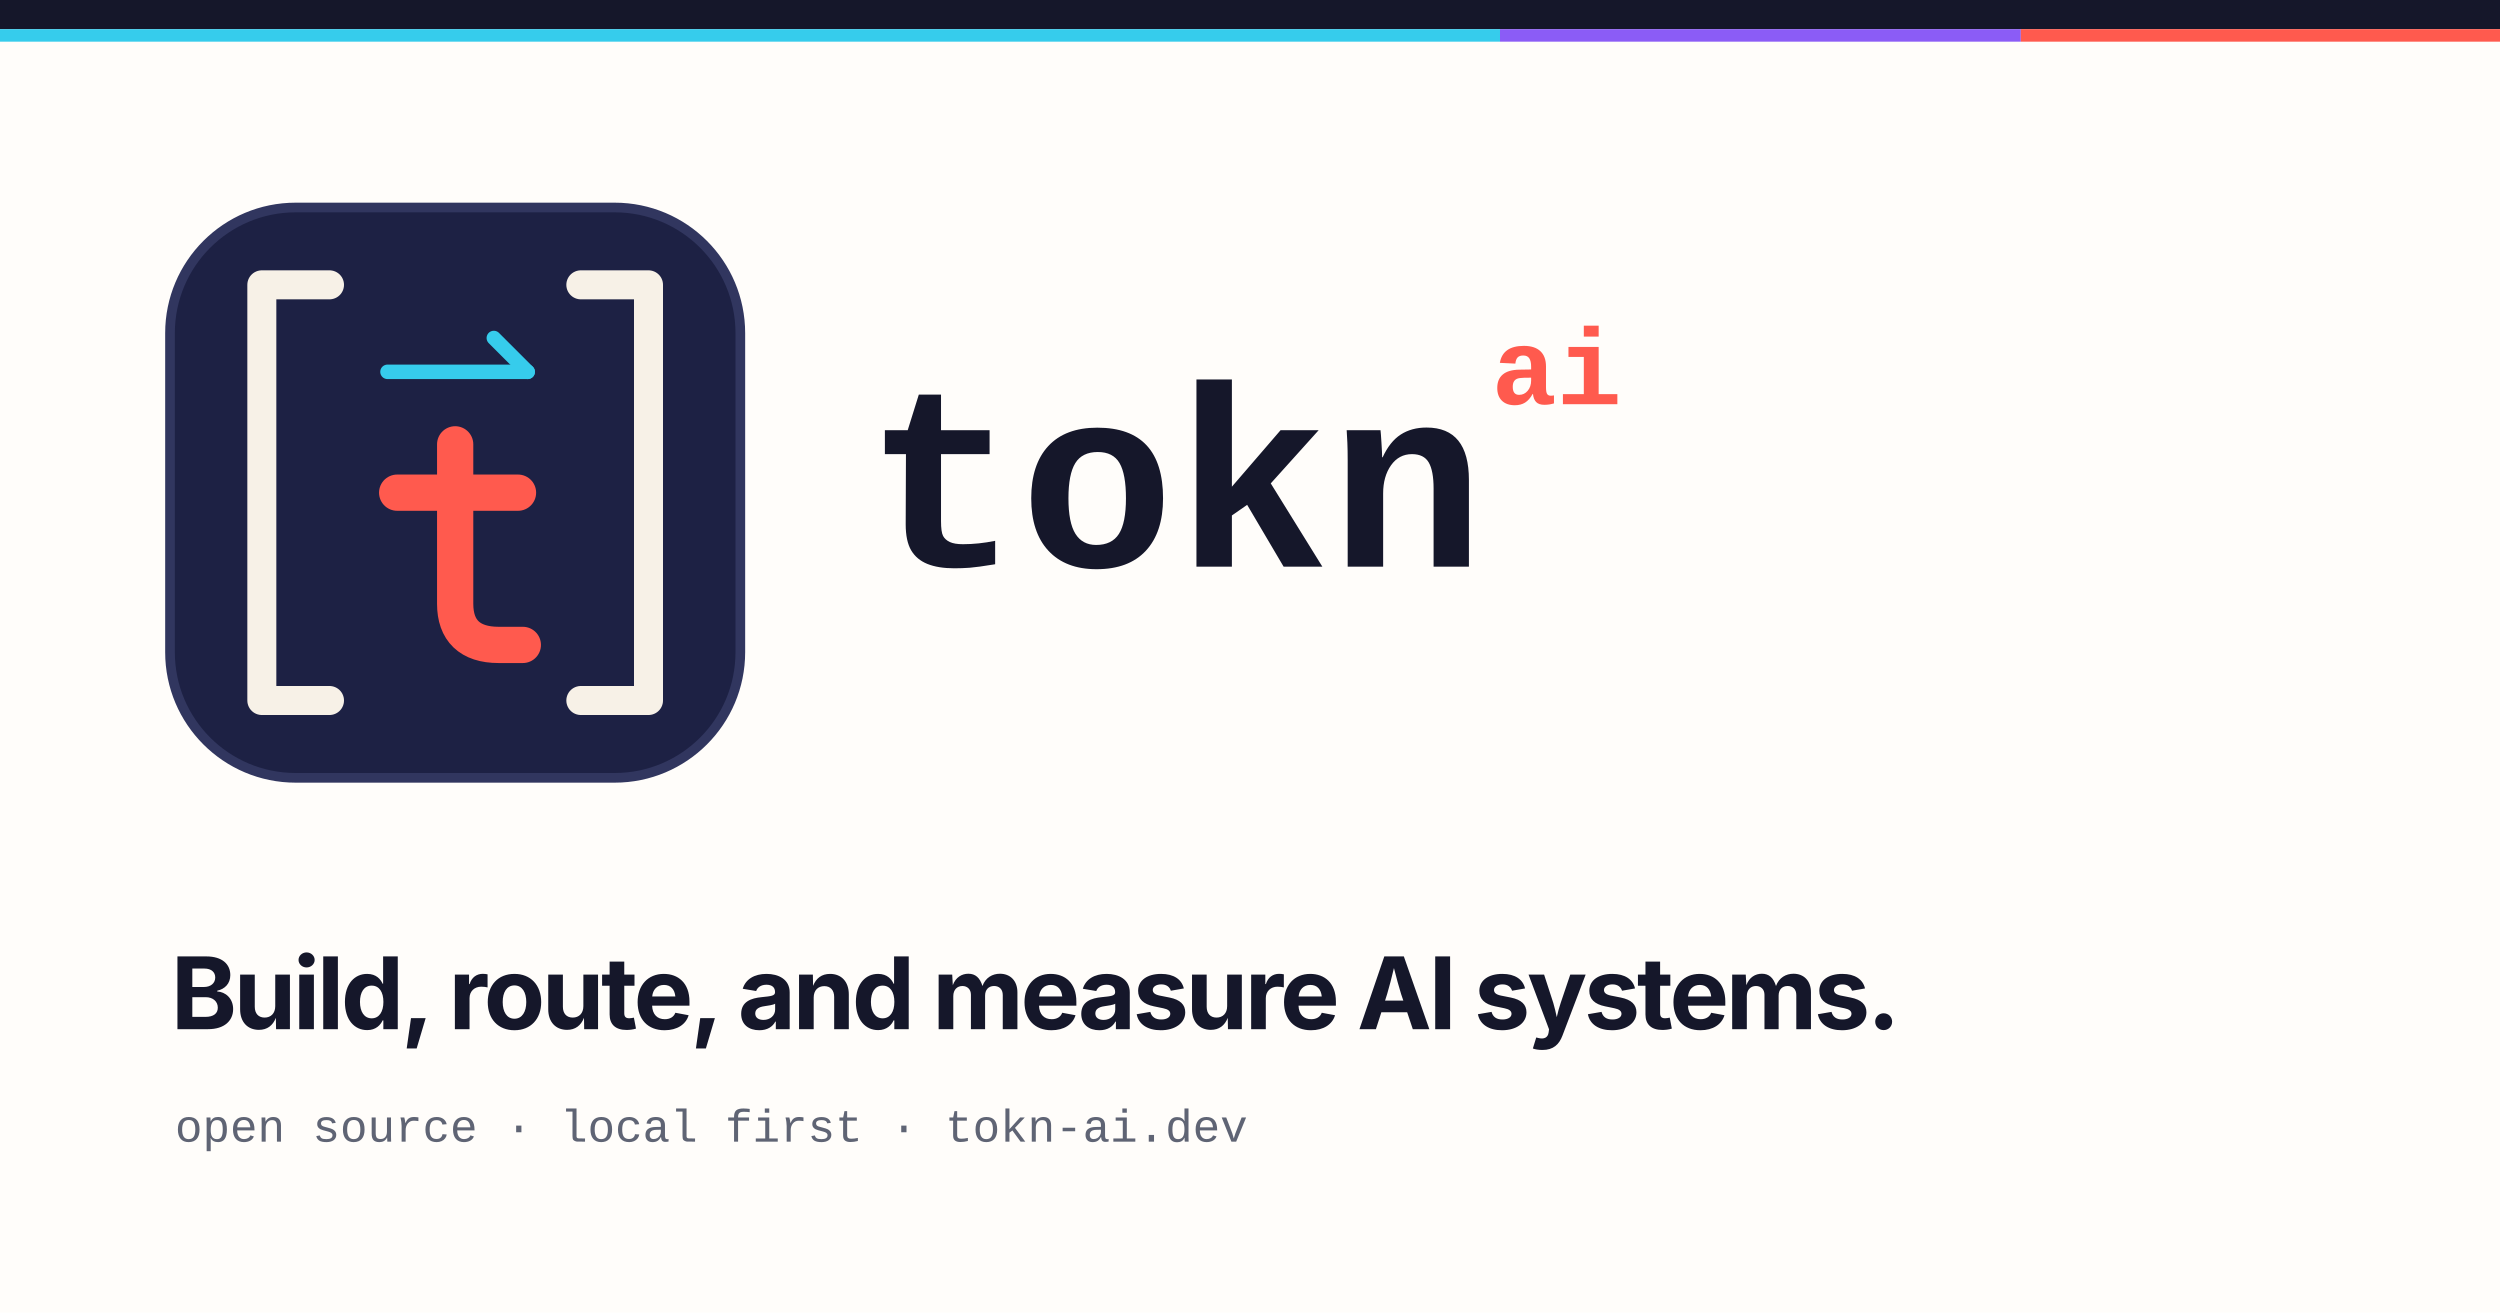
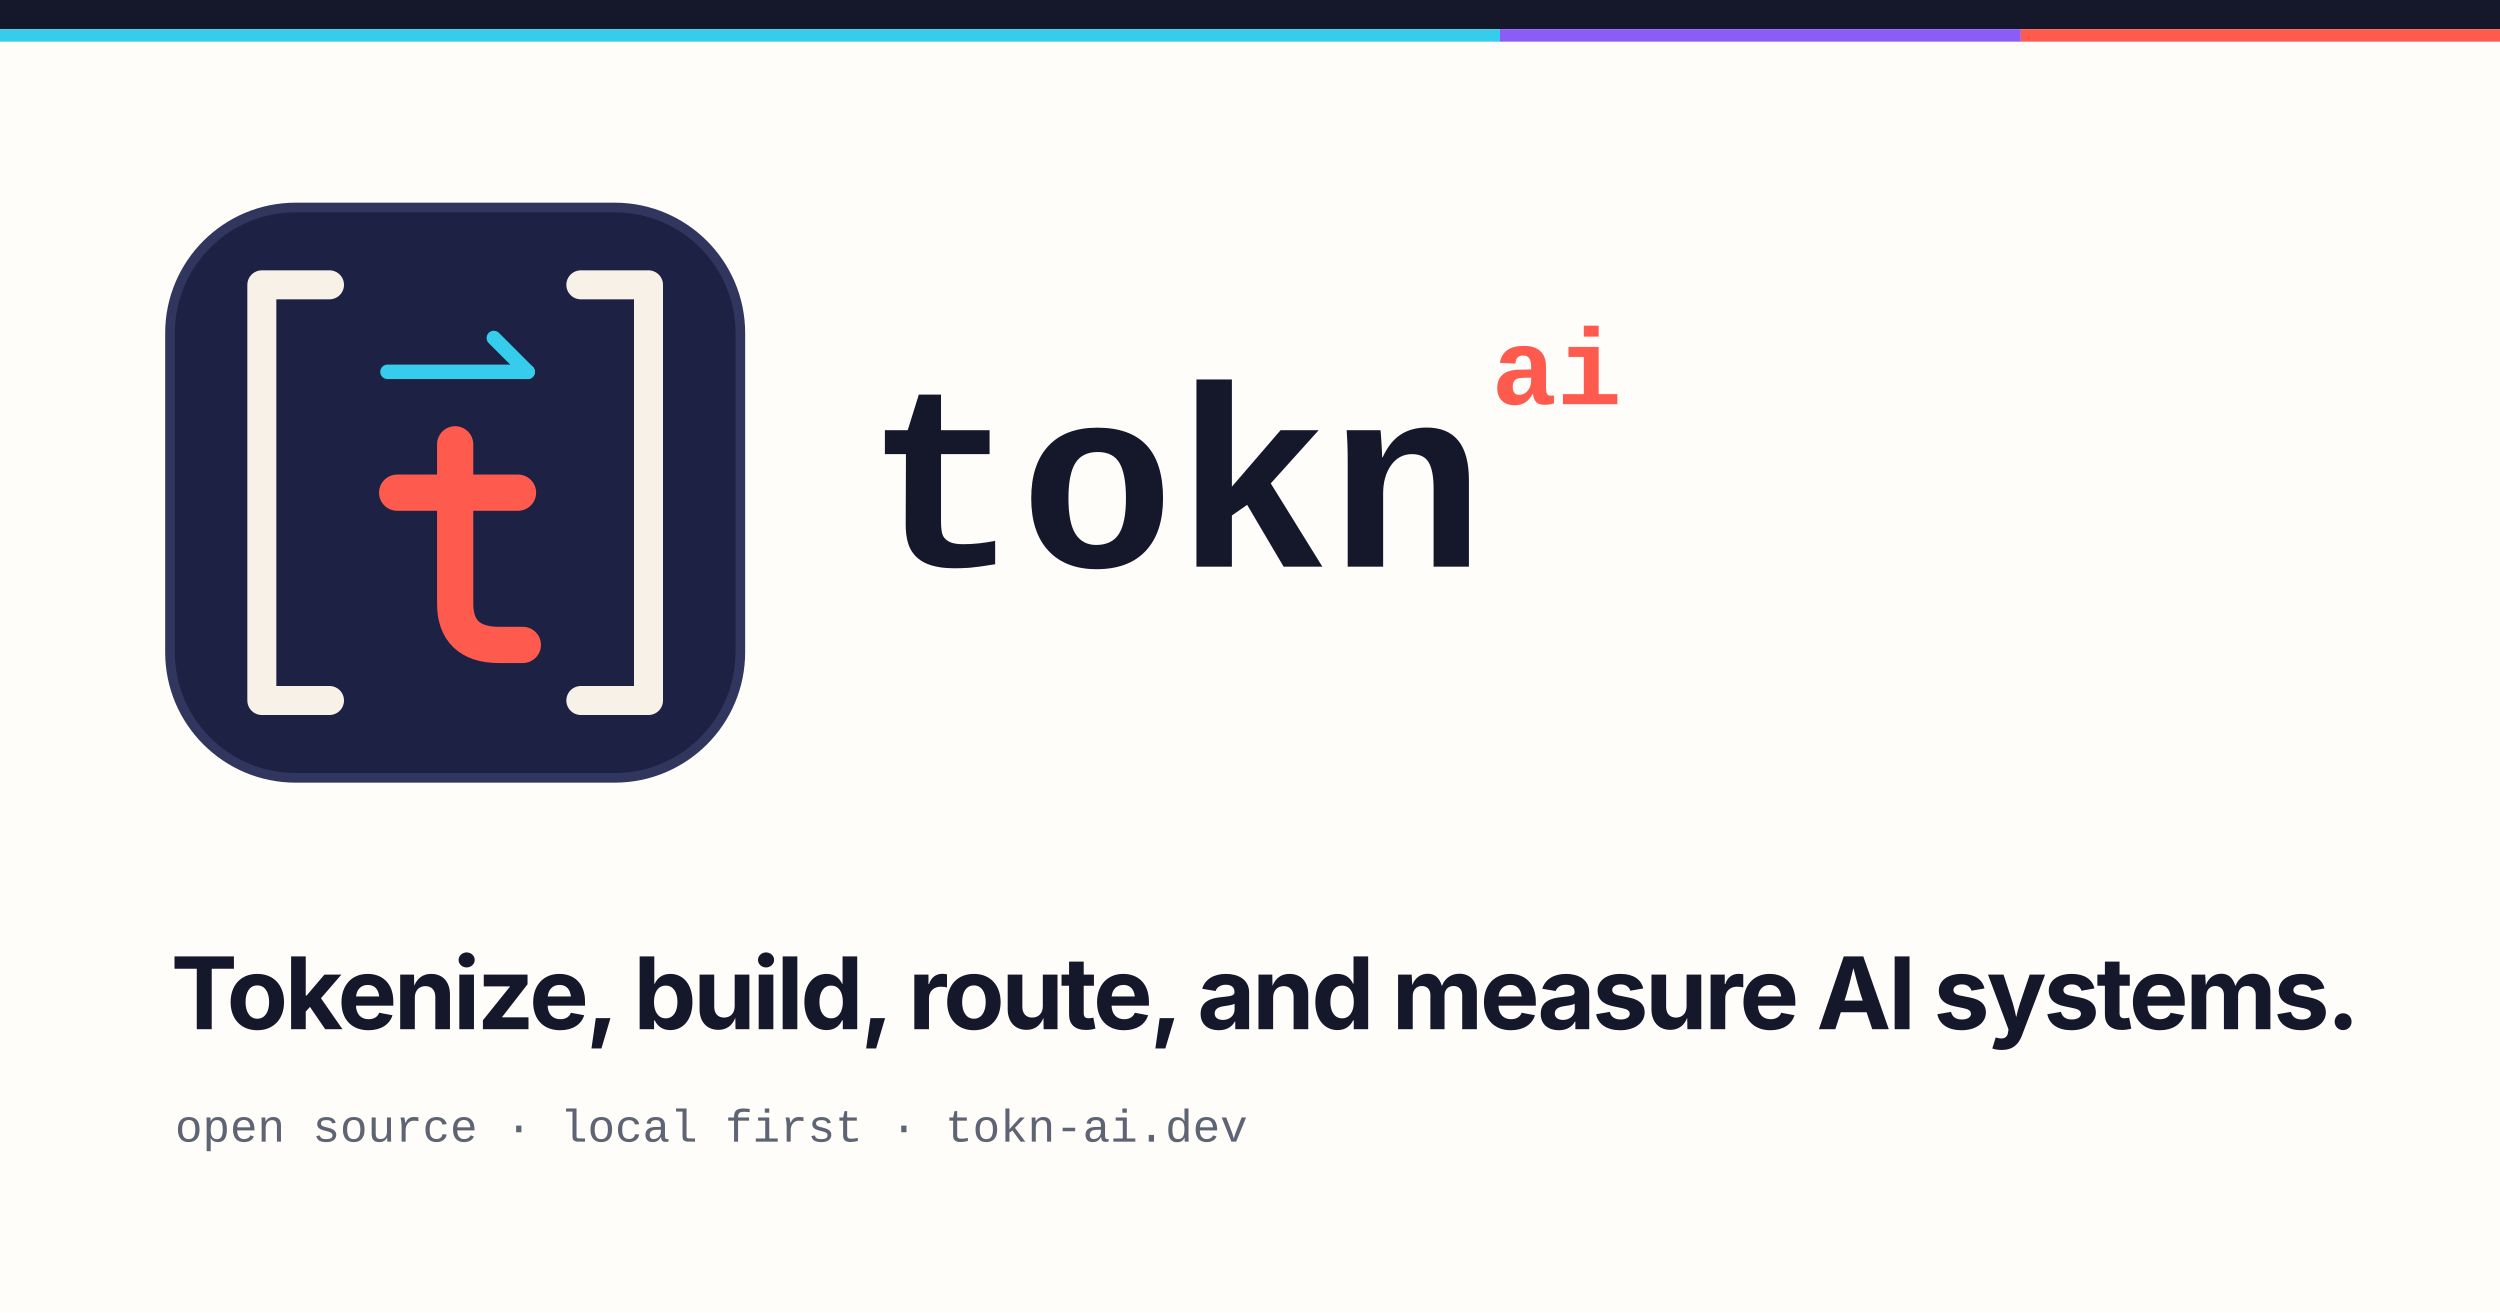
<svg xmlns="http://www.w3.org/2000/svg" viewBox="0 0 1200 630">
  <defs>
    <linearGradient id="background" x1="0" y1="0" x2="1200" y2="630">
      <stop offset="0" stop-color="#fffdfa" />
      <stop offset="1" stop-color="#f1f0ff" />
    </linearGradient>
    <linearGradient id="tile" x1="90" y1="105" x2="350" y2="365">
      <stop offset="0" stop-color="#1d2144" />
      <stop offset="1" stop-color="#0b1024" />
    </linearGradient>
  </defs>
  <rect width="1200" height="630" fill="url(#background)" />
  <path d="M0 0H1200V14H0Z" fill="#15172a" />
  <path d="M0 14H720V20H0Z" fill="#36ccec" />
  <path d="M720 14H970V20H720Z" fill="#8b5cf6" />
  <path d="M970 14H1200V20H970Z" fill="#ff5a4e" />
  <g transform="translate(70 88) scale(1.16)">
    <rect x="10" y="10" width="236" height="236" rx="52" fill="url(#tile)" stroke="#31365f" stroke-width="4" />
    <g fill="none" stroke-linecap="round" stroke-linejoin="round">
      <path d="M76 42H48V214H76" stroke="#f7f1e7" stroke-width="12" />
      <path d="M180 42H208V214H180" stroke="#f7f1e7" stroke-width="12" />
      <path d="M100 78H158" stroke="#36ccec" stroke-width="6" />
      <path d="m144 64 14 14" stroke="#36ccec" stroke-width="6" />
      <path d="M128 108V174c0 11 6 17 18 17h10" stroke="#ff5a4e" stroke-width="15" />
      <path d="M104 128H154" stroke="#ff5a4e" stroke-width="15" />
    </g>
  </g>
  <g font-family="Menlo, Consolas, 'Liberation Mono', monospace" font-weight="700">
    <text x="415" y="272" fill="#15172a" font-size="124">tokn</text>
    <text x="716" y="194" fill="#ff5a4e" font-size="52">ai</text>
  </g>
  <text x="82" y="494" fill="#15172a" font-family="Inter, Arial, sans-serif" font-size="48" font-weight="650" letter-spacing="-1.5">
-     Build, route, and measure AI systems.
+     Tokenize, build, route, and measure AI systems.
  </text>
  <text x="84" y="548" fill="#5f6474" font-family="Menlo, Consolas, 'Liberation Mono', monospace" font-size="22">
    open source · local first · tokn-ai.dev
  </text>
</svg>
